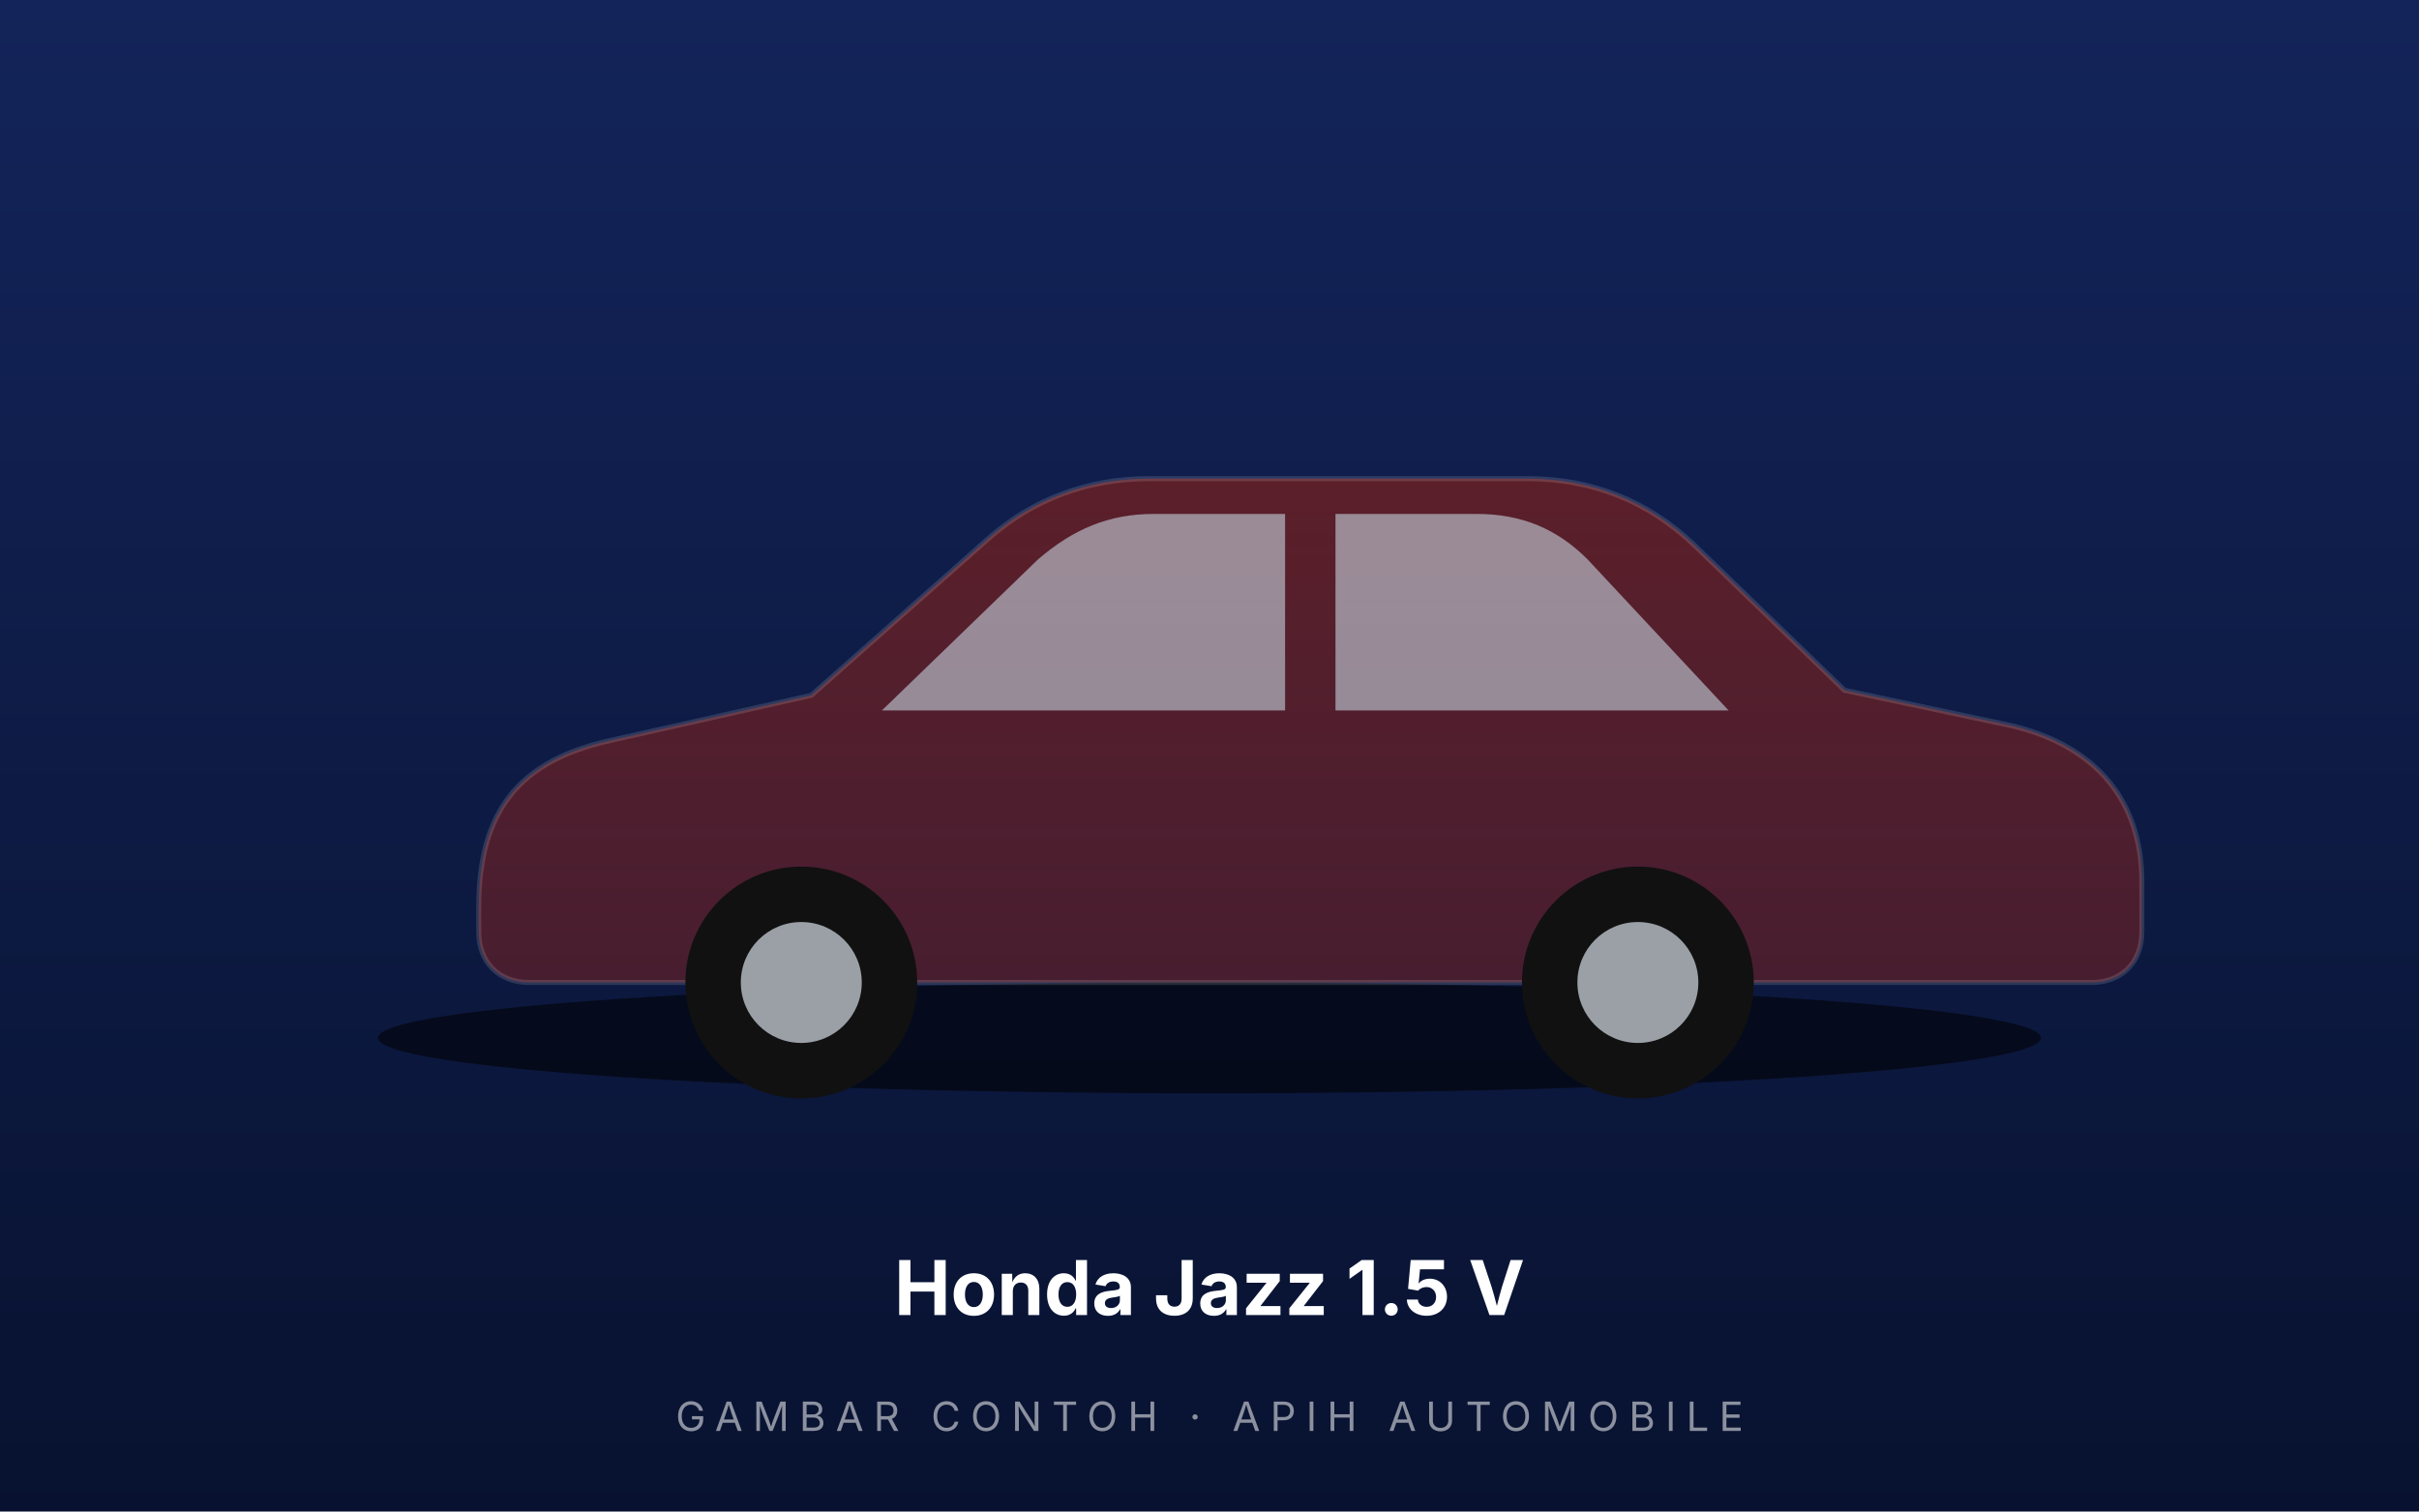
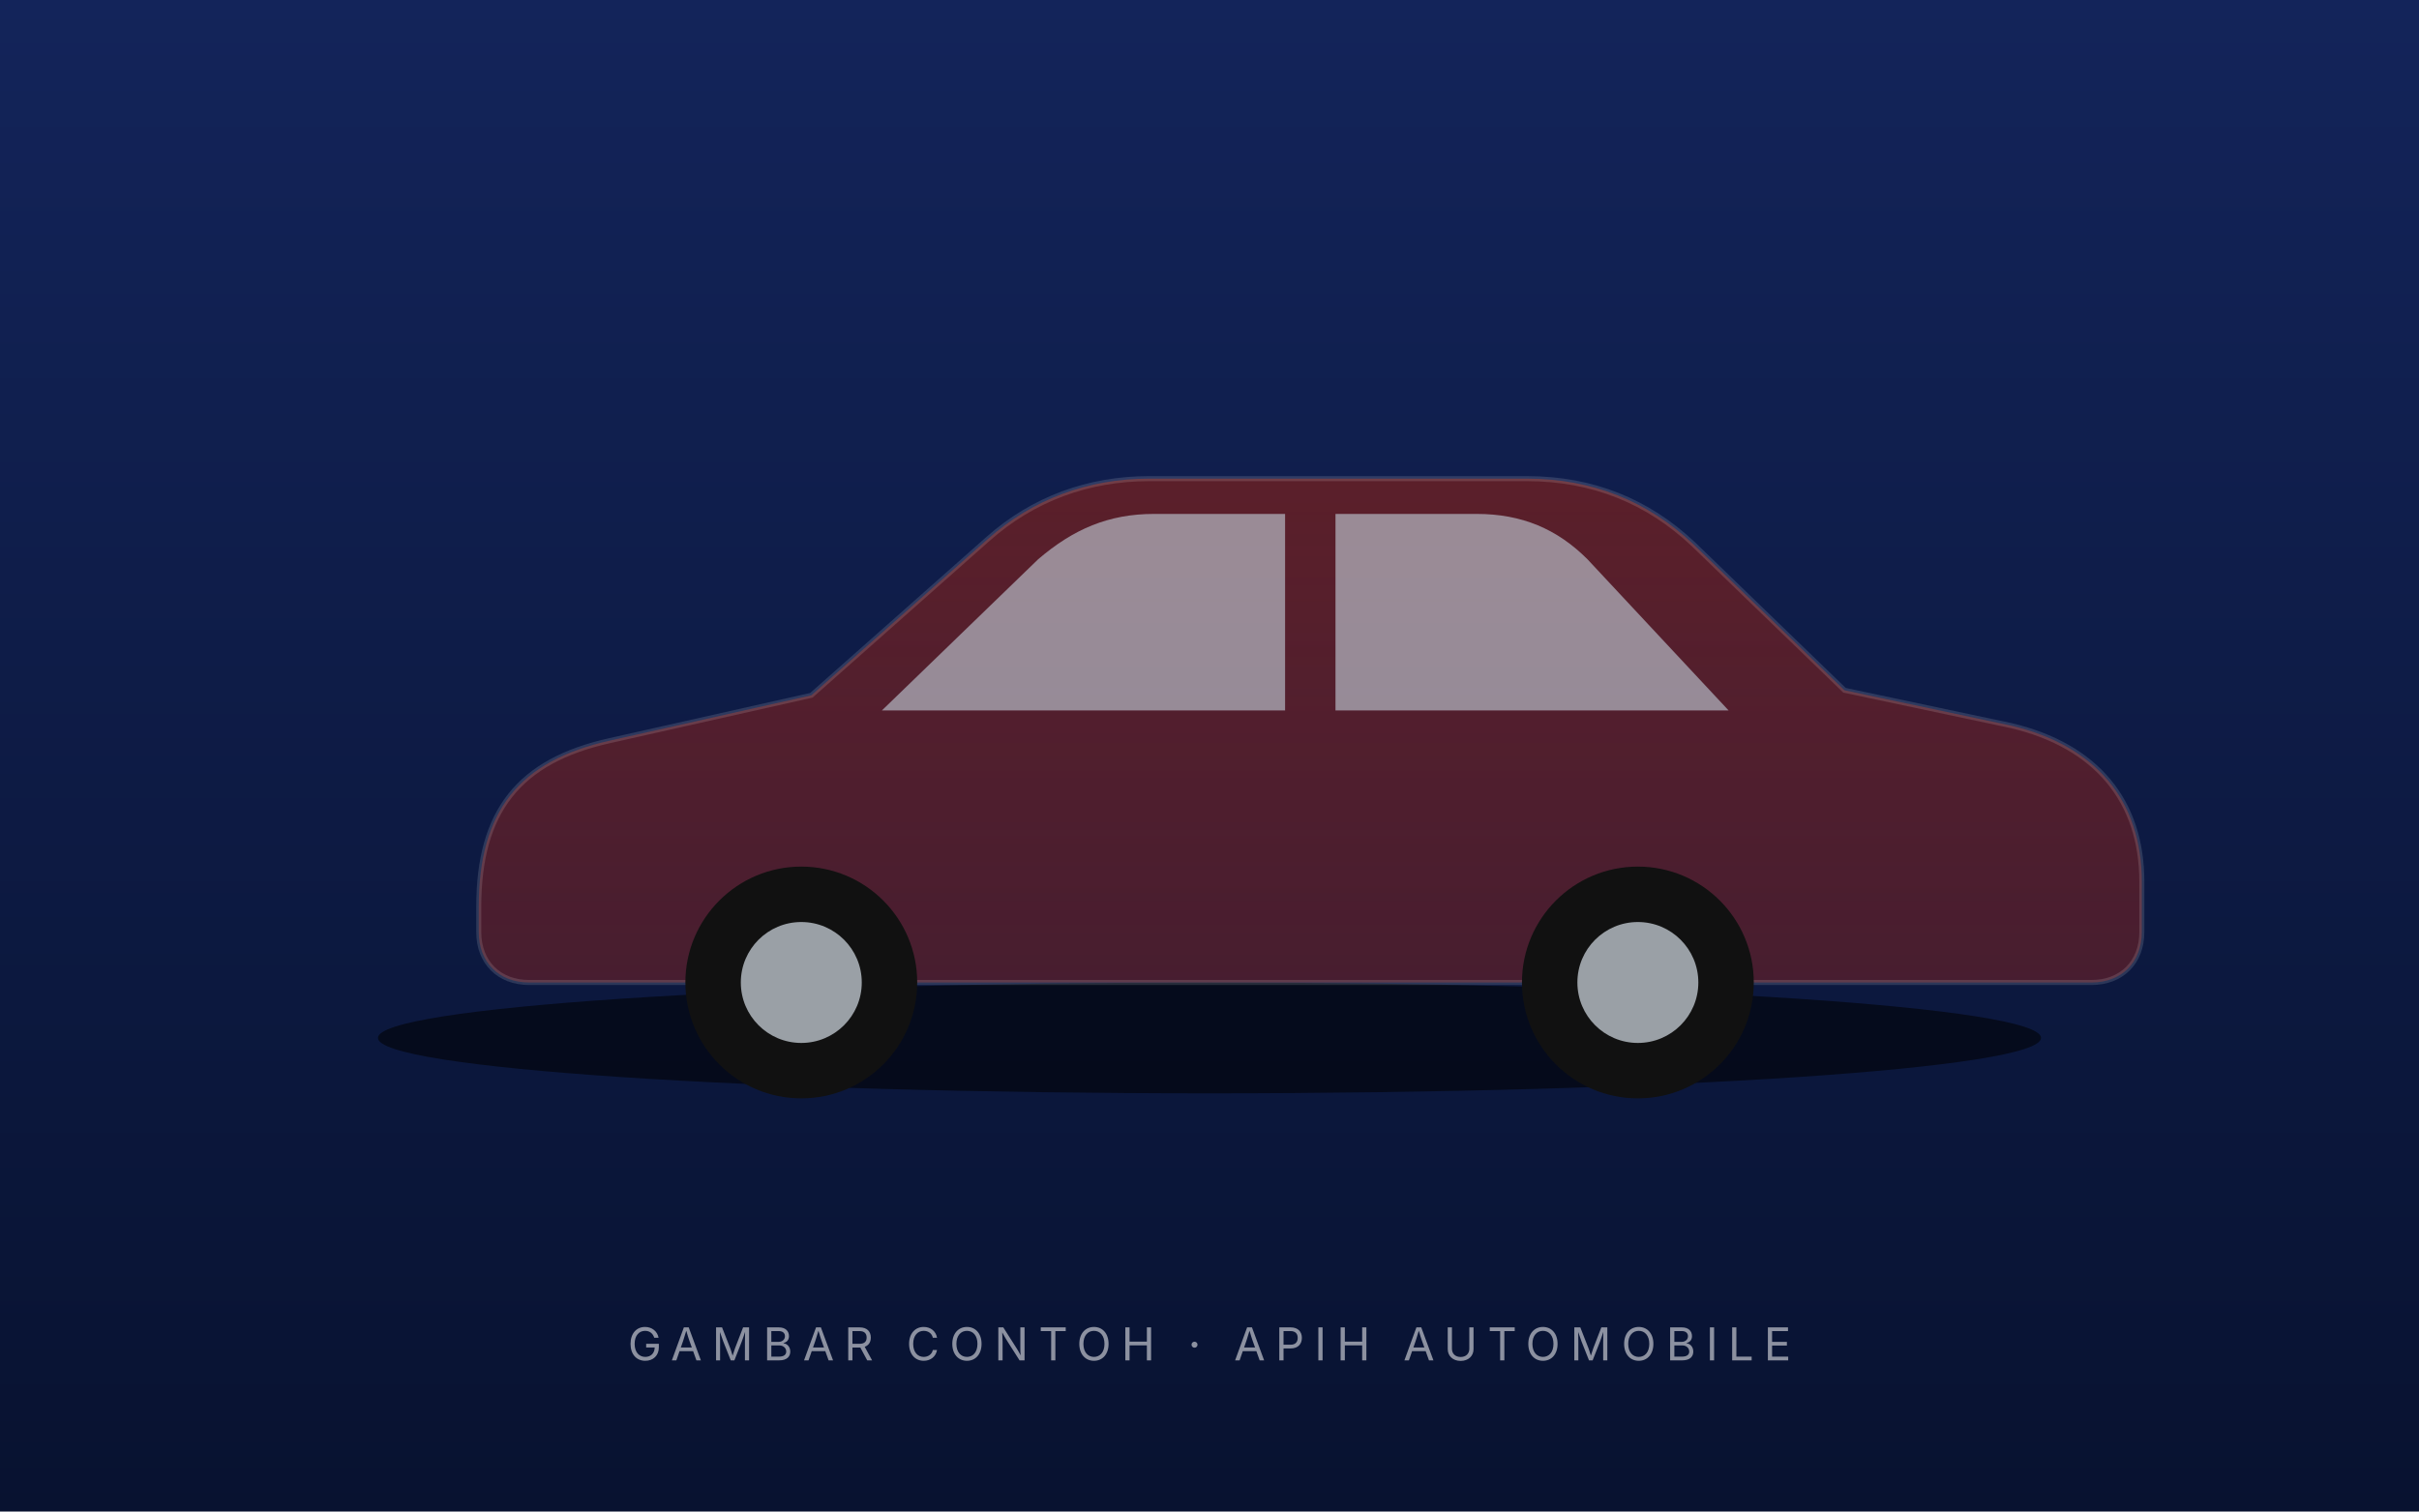
<svg xmlns="http://www.w3.org/2000/svg" viewBox="0 0 960 600">
  <defs>
    <linearGradient id="g" x1="0" y1="0" x2="0" y2="1">
      <stop offset="0" stop-color="#13245a" />
      <stop offset="1" stop-color="#081230" />
    </linearGradient>
    <linearGradient id="c" x1="0" y1="0" x2="0" y2="1">
      <stop offset="0" stop-color="#5b1f2a" stop-opacity="1" />
      <stop offset="1" stop-color="#5b1f2a" stop-opacity=".75" />
    </linearGradient>
  </defs>
  <rect width="960" height="600" fill="url(#g)" />
  <ellipse cx="480" cy="412" rx="330" ry="22" fill="#000" opacity=".55" />
  <path transform="translate(0,-40)" d="M190 400c0-38 16-58 52-66l80-18 70-62c18-16 40-24 64-24h150c26 0 48 9 66 26l60 58 66 14c34 8 52 30 52 62v20c0 12-8 20-20 20H210c-12 0-20-8-20-20z" fill="url(#c)" stroke="#ffffff22" stroke-width="2" />
  <path transform="translate(0,-40)" d="M412 262c14-12 28-18 46-18h52v78H350zM530 244h56c18 0 32 6 44 18l56 60H530z" fill="#cfe3ef" opacity=".55" />
  <circle cx="318" cy="390" r="46" fill="#111" />
  <circle cx="318" cy="390" r="24" fill="#9aa0a6" />
  <circle cx="650" cy="390" r="46" fill="#111" />
  <circle cx="650" cy="390" r="24" fill="#9aa0a6" />
-   <text x="480" y="522" text-anchor="middle" font-family="Inter,Arial,sans-serif" font-size="30" font-weight="700" fill="#ffffff">Honda Jazz 1.5 V</text>
-   <text x="480" y="80" text-anchor="middle" font-family="Inter,Arial,sans-serif" font-size="22" fill="#ffc61a" />
-   <text x="480" y="568" text-anchor="middle" font-family="Inter,Arial,sans-serif" font-size="16" letter-spacing="4" fill="#ffffff88">GAMBAR CONTOH · APIH AUTOMOBILE</text>
+   <text x="480" y="540" text-anchor="middle" font-family="Inter,Arial,sans-serif" font-size="18" letter-spacing="4" fill="#ffffff88">GAMBAR CONTOH · APIH AUTOMOBILE</text>
</svg>
